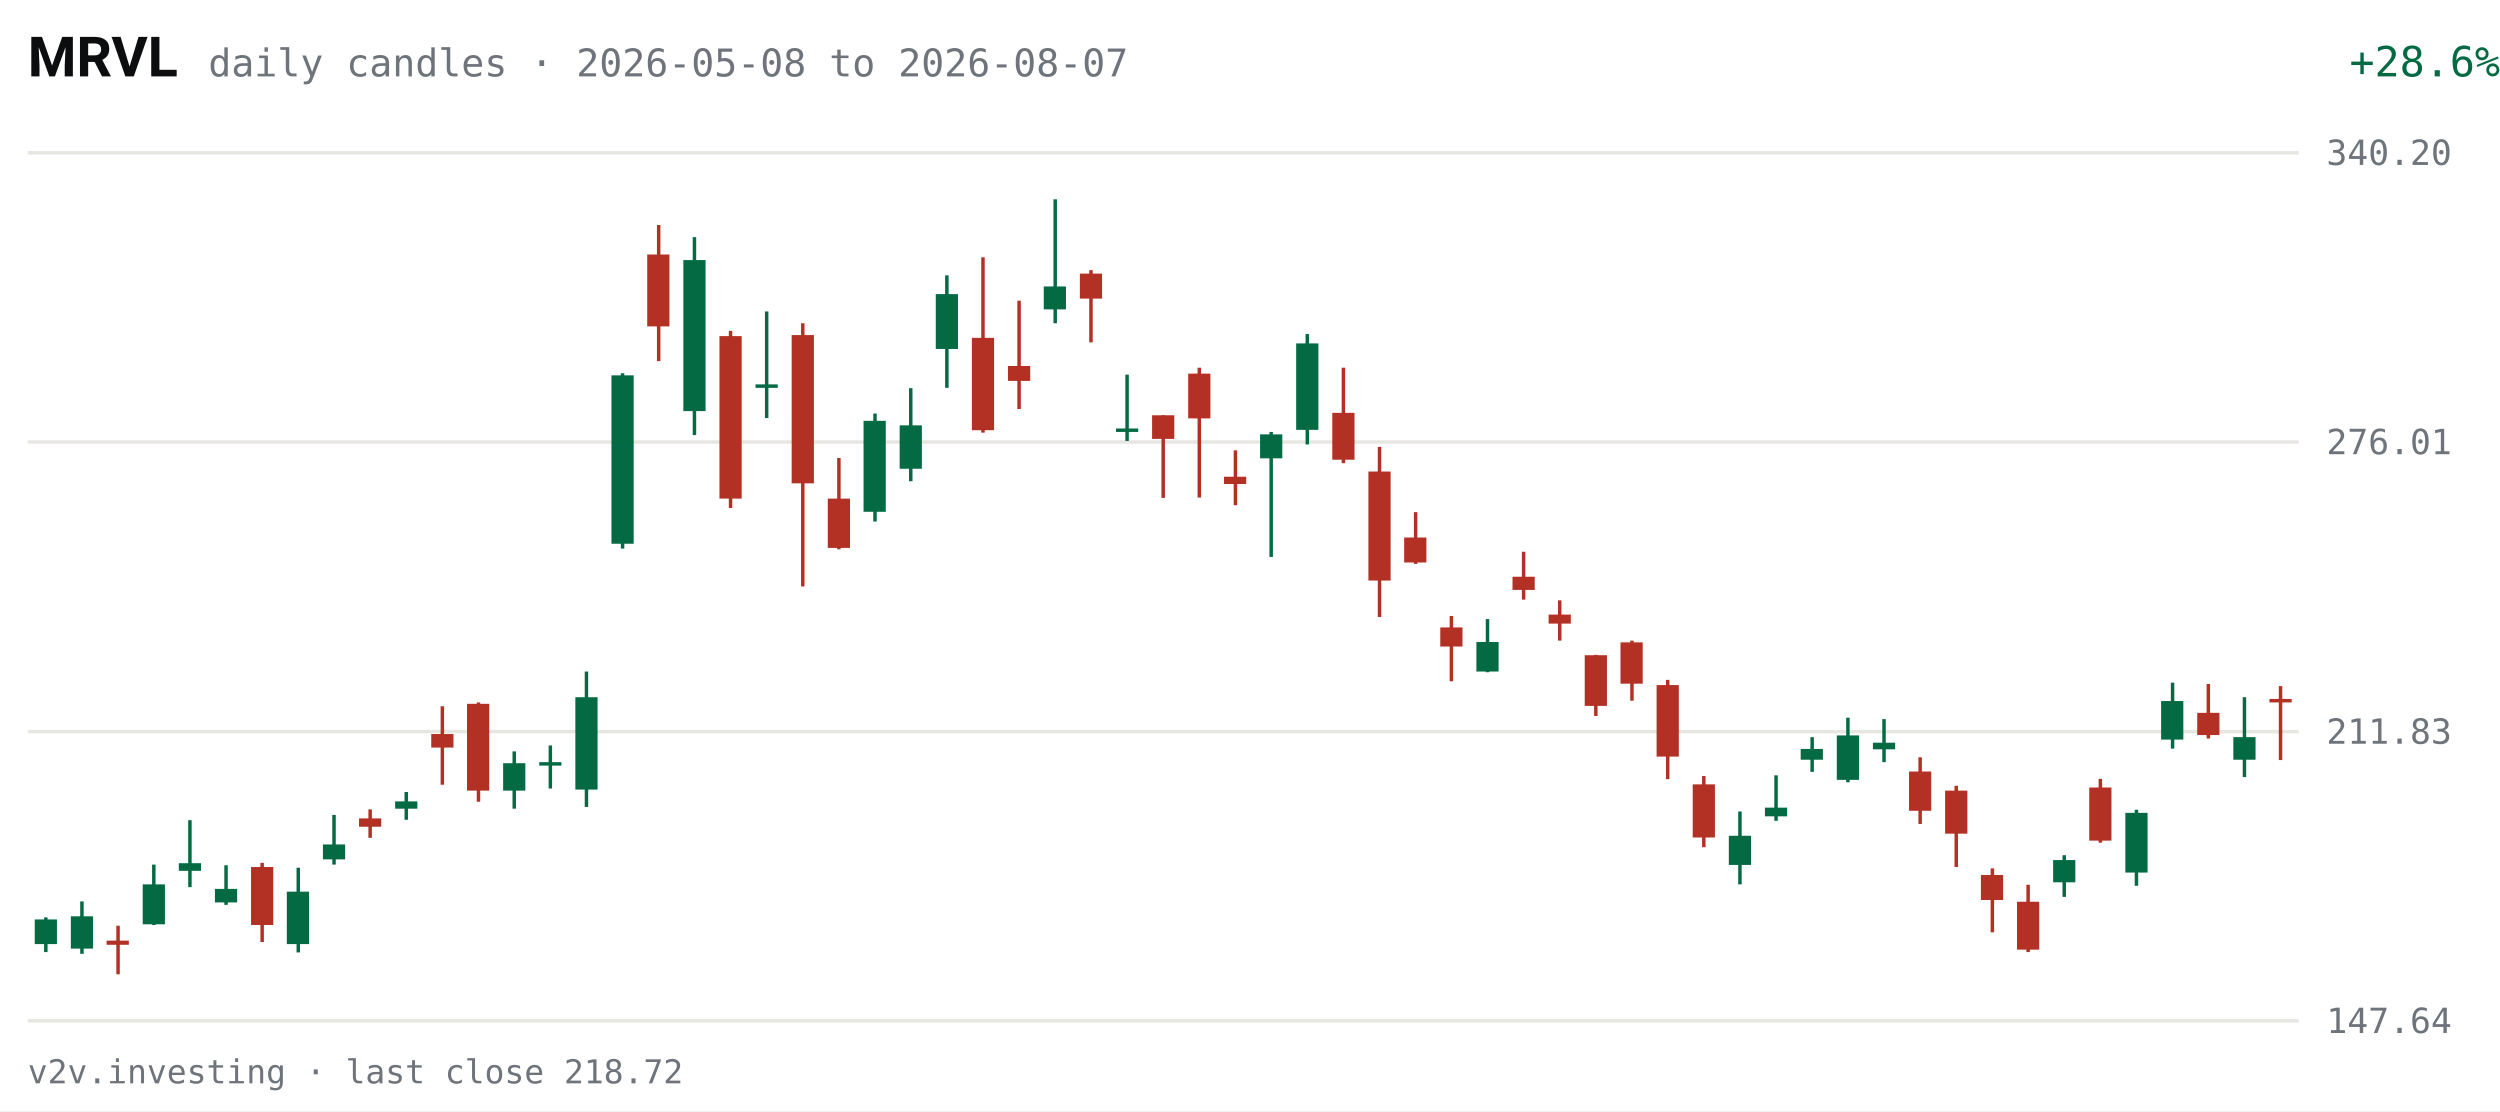
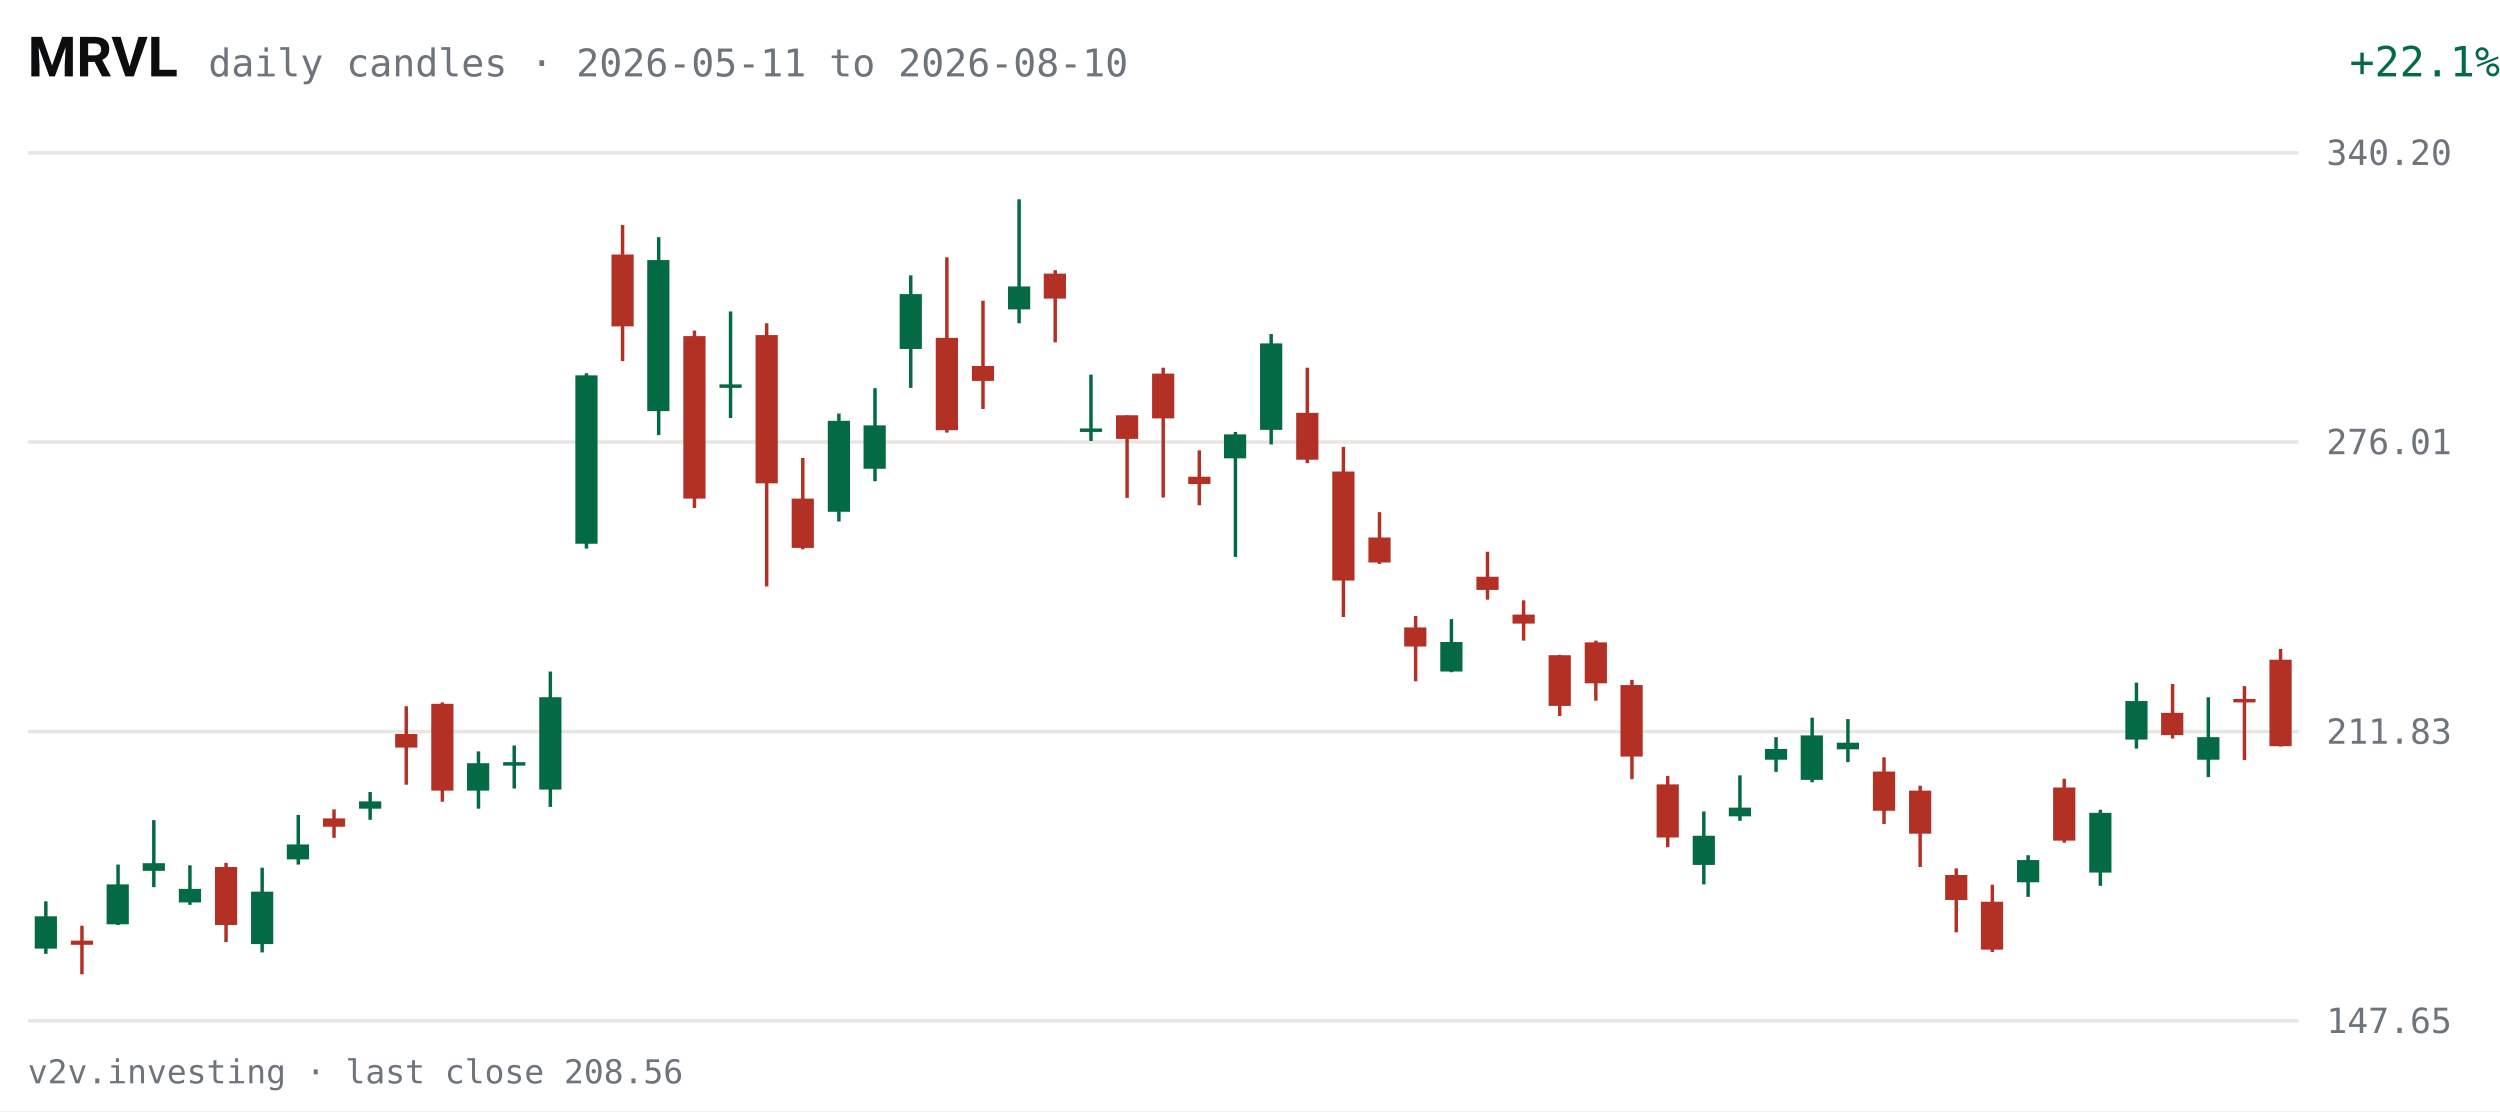
<svg xmlns="http://www.w3.org/2000/svg" viewBox="0 0 720 320" width="720" height="320" role="img" aria-label="MRVL daily candles, last 63 sessions">
  <rect width="720" height="320" fill="#FFFFFF" />
  <text x="8" y="22" fill="#0C0D0E" font-size="16" font-weight="600" font-family="system-ui,-apple-system,Segoe UI,Roboto,sans-serif">MRVL</text>
-   <text x="60" y="22" fill="#6E747B" font-size="11" font-family="ui-monospace,SFMono-Regular,Menlo,Consolas,monospace">daily candles · 2026-05-08 to 2026-08-07</text>
-   <text x="670" y="22" fill="#046A44" font-size="12" text-anchor="end" font-family="ui-monospace,SFMono-Regular,Menlo,Consolas,monospace" transform="translate(50,0)">+28.6%</text>
+   <text x="60" y="22" fill="#6E747B" font-size="11" font-family="ui-monospace,SFMono-Regular,Menlo,Consolas,monospace">daily candles · 2026-05-11 to 2026-08-10</text>
+   <text x="670" y="22" fill="#046A44" font-size="12" text-anchor="end" font-family="ui-monospace,SFMono-Regular,Menlo,Consolas,monospace" transform="translate(50,0)">+22.1%</text>
  <g font-family="ui-monospace,SFMono-Regular,Menlo,Consolas,monospace">
    <line x1="8" y1="294.0" x2="662" y2="294.0" stroke="#E7E6E1" stroke-width="1" />
-     <text x="670" y="297.5" fill="#6E747B" font-size="10">147.64</text>
+     <text x="670" y="297.5" fill="#6E747B" font-size="10">147.65</text>
    <line x1="8" y1="210.7" x2="662" y2="210.7" stroke="#E7E6E1" stroke-width="1" />
    <text x="670" y="214.2" fill="#6E747B" font-size="10">211.83</text>
    <line x1="8" y1="127.3" x2="662" y2="127.3" stroke="#E7E6E1" stroke-width="1" />
    <text x="670" y="130.8" fill="#6E747B" font-size="10">276.01</text>
    <line x1="8" y1="44.0" x2="662" y2="44.0" stroke="#E7E6E1" stroke-width="1" />
    <text x="670" y="47.5" fill="#6E747B" font-size="10">340.20</text>
-     <line x1="13.2" y1="264.2" x2="13.2" y2="274.2" stroke="#046A44" stroke-width="1" />
-     <rect x="10.0" y="264.8" width="6.4" height="7.1" fill="#046A44" />
-     <line x1="23.6" y1="259.6" x2="23.6" y2="274.7" stroke="#046A44" stroke-width="1" />
-     <rect x="20.4" y="263.9" width="6.4" height="9.3" fill="#046A44" />
-     <line x1="34.0" y1="266.6" x2="34.0" y2="280.6" stroke="#B33124" stroke-width="1" />
-     <rect x="30.7" y="270.9" width="6.4" height="1.2" fill="#B33124" />
-     <line x1="44.3" y1="249.0" x2="44.3" y2="266.4" stroke="#046A44" stroke-width="1" />
-     <rect x="41.1" y="254.7" width="6.4" height="11.5" fill="#046A44" />
-     <line x1="54.7" y1="236.2" x2="54.7" y2="255.5" stroke="#046A44" stroke-width="1" />
-     <rect x="51.5" y="248.6" width="6.4" height="2.2" fill="#046A44" />
-     <line x1="65.1" y1="249.2" x2="65.1" y2="260.6" stroke="#046A44" stroke-width="1" />
-     <rect x="61.9" y="256.0" width="6.4" height="3.9" fill="#046A44" />
-     <line x1="75.5" y1="248.5" x2="75.5" y2="271.3" stroke="#B33124" stroke-width="1" />
-     <rect x="72.3" y="249.7" width="6.4" height="16.7" fill="#B33124" />
-     <line x1="85.9" y1="249.9" x2="85.9" y2="274.3" stroke="#046A44" stroke-width="1" />
-     <rect x="82.6" y="256.8" width="6.4" height="15.1" fill="#046A44" />
-     <line x1="96.2" y1="234.7" x2="96.2" y2="249.0" stroke="#046A44" stroke-width="1" />
-     <rect x="93.0" y="243.2" width="6.4" height="4.3" fill="#046A44" />
-     <line x1="106.6" y1="233.1" x2="106.6" y2="241.3" stroke="#B33124" stroke-width="1" />
-     <rect x="103.4" y="235.7" width="6.4" height="2.4" fill="#B33124" />
-     <line x1="117.0" y1="228.1" x2="117.0" y2="236.1" stroke="#046A44" stroke-width="1" />
-     <rect x="113.8" y="230.8" width="6.4" height="2.1" fill="#046A44" />
-     <line x1="127.4" y1="203.4" x2="127.4" y2="226.0" stroke="#B33124" stroke-width="1" />
-     <rect x="124.2" y="211.4" width="6.4" height="3.9" fill="#B33124" />
-     <line x1="137.8" y1="202.3" x2="137.8" y2="230.9" stroke="#B33124" stroke-width="1" />
-     <rect x="134.5" y="202.7" width="6.4" height="25.0" fill="#B33124" />
-     <line x1="148.1" y1="216.4" x2="148.1" y2="232.9" stroke="#046A44" stroke-width="1" />
-     <rect x="144.9" y="219.8" width="6.4" height="7.9" fill="#046A44" />
-     <line x1="158.5" y1="214.7" x2="158.5" y2="227.1" stroke="#046A44" stroke-width="1" />
-     <rect x="155.3" y="219.5" width="6.4" height="1.0" fill="#046A44" />
-     <line x1="168.9" y1="193.4" x2="168.9" y2="232.4" stroke="#046A44" stroke-width="1" />
-     <rect x="165.7" y="200.8" width="6.4" height="26.6" fill="#046A44" />
-     <line x1="179.3" y1="107.5" x2="179.3" y2="158.0" stroke="#046A44" stroke-width="1" />
-     <rect x="176.1" y="108.1" width="6.4" height="48.5" fill="#046A44" />
-     <line x1="189.7" y1="64.8" x2="189.7" y2="104.0" stroke="#B33124" stroke-width="1" />
-     <rect x="186.4" y="73.3" width="6.4" height="20.7" fill="#B33124" />
-     <line x1="200.0" y1="68.3" x2="200.0" y2="125.3" stroke="#046A44" stroke-width="1" />
-     <rect x="196.8" y="74.9" width="6.4" height="43.5" fill="#046A44" />
-     <line x1="210.4" y1="95.3" x2="210.4" y2="146.3" stroke="#B33124" stroke-width="1" />
-     <rect x="207.2" y="96.8" width="6.4" height="46.8" fill="#B33124" />
-     <line x1="220.8" y1="89.7" x2="220.8" y2="120.4" stroke="#046A44" stroke-width="1" />
-     <rect x="217.6" y="110.7" width="6.4" height="1.0" fill="#046A44" />
-     <line x1="231.2" y1="93.1" x2="231.2" y2="168.9" stroke="#B33124" stroke-width="1" />
-     <rect x="228.0" y="96.5" width="6.4" height="42.7" fill="#B33124" />
-     <line x1="241.6" y1="131.9" x2="241.6" y2="158.2" stroke="#B33124" stroke-width="1" />
-     <rect x="238.4" y="143.6" width="6.4" height="14.2" fill="#B33124" />
-     <line x1="252.0" y1="119.1" x2="252.0" y2="150.2" stroke="#046A44" stroke-width="1" />
-     <rect x="248.7" y="121.2" width="6.4" height="26.2" fill="#046A44" />
-     <line x1="262.3" y1="111.8" x2="262.3" y2="138.6" stroke="#046A44" stroke-width="1" />
-     <rect x="259.1" y="122.5" width="6.4" height="12.5" fill="#046A44" />
-     <line x1="272.7" y1="79.3" x2="272.7" y2="111.7" stroke="#046A44" stroke-width="1" />
-     <rect x="269.5" y="84.7" width="6.4" height="15.8" fill="#046A44" />
-     <line x1="283.1" y1="74.1" x2="283.1" y2="124.6" stroke="#B33124" stroke-width="1" />
-     <rect x="279.9" y="97.3" width="6.4" height="26.6" fill="#B33124" />
-     <line x1="293.5" y1="86.6" x2="293.5" y2="117.8" stroke="#B33124" stroke-width="1" />
-     <rect x="290.3" y="105.4" width="6.4" height="4.3" fill="#B33124" />
-     <line x1="303.9" y1="57.4" x2="303.9" y2="93.1" stroke="#046A44" stroke-width="1" />
-     <rect x="300.6" y="82.5" width="6.4" height="6.6" fill="#046A44" />
-     <line x1="314.2" y1="77.8" x2="314.2" y2="98.6" stroke="#B33124" stroke-width="1" />
-     <rect x="311.0" y="78.8" width="6.4" height="7.2" fill="#B33124" />
-     <line x1="324.6" y1="107.9" x2="324.6" y2="127.0" stroke="#046A44" stroke-width="1" />
-     <rect x="321.4" y="123.4" width="6.4" height="1.0" fill="#046A44" />
-     <line x1="335.0" y1="119.6" x2="335.0" y2="143.4" stroke="#B33124" stroke-width="1" />
-     <rect x="331.8" y="119.6" width="6.4" height="6.8" fill="#B33124" />
-     <line x1="345.4" y1="105.9" x2="345.4" y2="143.3" stroke="#B33124" stroke-width="1" />
-     <rect x="342.2" y="107.6" width="6.4" height="12.9" fill="#B33124" />
-     <line x1="355.8" y1="129.7" x2="355.8" y2="145.5" stroke="#B33124" stroke-width="1" />
-     <rect x="352.5" y="137.3" width="6.4" height="2.1" fill="#B33124" />
-     <line x1="366.1" y1="124.4" x2="366.1" y2="160.4" stroke="#046A44" stroke-width="1" />
-     <rect x="362.9" y="125.1" width="6.4" height="6.9" fill="#046A44" />
-     <line x1="376.5" y1="96.2" x2="376.5" y2="128.0" stroke="#046A44" stroke-width="1" />
-     <rect x="373.3" y="98.9" width="6.4" height="24.9" fill="#046A44" />
-     <line x1="386.9" y1="105.9" x2="386.9" y2="133.4" stroke="#B33124" stroke-width="1" />
-     <rect x="383.7" y="118.9" width="6.4" height="13.5" fill="#B33124" />
-     <line x1="397.3" y1="128.7" x2="397.3" y2="177.7" stroke="#B33124" stroke-width="1" />
-     <rect x="394.1" y="135.8" width="6.4" height="31.4" fill="#B33124" />
-     <line x1="407.7" y1="147.5" x2="407.7" y2="162.4" stroke="#B33124" stroke-width="1" />
-     <rect x="404.4" y="154.8" width="6.4" height="7.2" fill="#B33124" />
-     <line x1="418.0" y1="177.4" x2="418.0" y2="196.2" stroke="#B33124" stroke-width="1" />
-     <rect x="414.8" y="180.7" width="6.4" height="5.5" fill="#B33124" />
-     <line x1="428.4" y1="178.3" x2="428.4" y2="193.6" stroke="#046A44" stroke-width="1" />
-     <rect x="425.2" y="184.9" width="6.4" height="8.5" fill="#046A44" />
-     <line x1="438.8" y1="158.9" x2="438.8" y2="172.7" stroke="#B33124" stroke-width="1" />
-     <rect x="435.6" y="166.1" width="6.4" height="3.8" fill="#B33124" />
-     <line x1="449.2" y1="172.9" x2="449.2" y2="184.5" stroke="#B33124" stroke-width="1" />
-     <rect x="446.0" y="177.0" width="6.4" height="2.6" fill="#B33124" />
-     <line x1="459.6" y1="188.6" x2="459.6" y2="206.2" stroke="#B33124" stroke-width="1" />
-     <rect x="456.4" y="188.7" width="6.4" height="14.6" fill="#B33124" />
-     <line x1="470.0" y1="184.5" x2="470.0" y2="201.8" stroke="#B33124" stroke-width="1" />
-     <rect x="466.7" y="185.0" width="6.4" height="11.9" fill="#B33124" />
-     <line x1="480.3" y1="195.8" x2="480.3" y2="224.4" stroke="#B33124" stroke-width="1" />
-     <rect x="477.1" y="197.3" width="6.4" height="20.6" fill="#B33124" />
-     <line x1="490.7" y1="223.5" x2="490.7" y2="244.0" stroke="#B33124" stroke-width="1" />
-     <rect x="487.5" y="225.9" width="6.4" height="15.3" fill="#B33124" />
-     <line x1="501.1" y1="233.7" x2="501.1" y2="254.7" stroke="#046A44" stroke-width="1" />
-     <rect x="497.9" y="240.7" width="6.4" height="8.4" fill="#046A44" />
-     <line x1="511.5" y1="223.3" x2="511.5" y2="236.4" stroke="#046A44" stroke-width="1" />
-     <rect x="508.3" y="232.6" width="6.4" height="2.5" fill="#046A44" />
-     <line x1="521.9" y1="212.3" x2="521.9" y2="222.3" stroke="#046A44" stroke-width="1" />
-     <rect x="518.6" y="215.7" width="6.4" height="3.1" fill="#046A44" />
-     <line x1="532.2" y1="206.7" x2="532.2" y2="225.3" stroke="#046A44" stroke-width="1" />
-     <rect x="529.0" y="211.8" width="6.4" height="12.8" fill="#046A44" />
-     <line x1="542.6" y1="207.1" x2="542.6" y2="219.5" stroke="#046A44" stroke-width="1" />
-     <rect x="539.4" y="213.9" width="6.4" height="1.9" fill="#046A44" />
-     <line x1="553.0" y1="218.1" x2="553.0" y2="237.3" stroke="#B33124" stroke-width="1" />
-     <rect x="549.8" y="222.2" width="6.4" height="11.3" fill="#B33124" />
-     <line x1="563.4" y1="226.3" x2="563.4" y2="249.7" stroke="#B33124" stroke-width="1" />
-     <rect x="560.2" y="227.7" width="6.4" height="12.4" fill="#B33124" />
-     <line x1="573.8" y1="250.1" x2="573.8" y2="268.5" stroke="#B33124" stroke-width="1" />
-     <rect x="570.5" y="252.0" width="6.4" height="7.2" fill="#B33124" />
-     <line x1="584.1" y1="254.8" x2="584.1" y2="274.2" stroke="#B33124" stroke-width="1" />
-     <rect x="580.9" y="259.7" width="6.4" height="13.8" fill="#B33124" />
-     <line x1="594.5" y1="246.3" x2="594.5" y2="258.3" stroke="#046A44" stroke-width="1" />
-     <rect x="591.3" y="247.7" width="6.4" height="6.4" fill="#046A44" />
-     <line x1="604.9" y1="224.3" x2="604.9" y2="242.7" stroke="#B33124" stroke-width="1" />
-     <rect x="601.7" y="226.8" width="6.4" height="15.3" fill="#B33124" />
-     <line x1="615.3" y1="233.2" x2="615.3" y2="255.1" stroke="#046A44" stroke-width="1" />
-     <rect x="612.1" y="234.1" width="6.4" height="17.2" fill="#046A44" />
-     <line x1="625.7" y1="196.6" x2="625.7" y2="215.6" stroke="#046A44" stroke-width="1" />
-     <rect x="622.4" y="201.9" width="6.4" height="11.1" fill="#046A44" />
-     <line x1="636.0" y1="197.0" x2="636.0" y2="212.7" stroke="#B33124" stroke-width="1" />
-     <rect x="632.8" y="205.3" width="6.4" height="6.4" fill="#B33124" />
-     <line x1="646.4" y1="200.8" x2="646.4" y2="223.8" stroke="#046A44" stroke-width="1" />
-     <rect x="643.2" y="212.3" width="6.4" height="6.5" fill="#046A44" />
-     <line x1="656.8" y1="197.6" x2="656.8" y2="218.9" stroke="#B33124" stroke-width="1" />
-     <rect x="653.6" y="201.3" width="6.4" height="1.0" fill="#B33124" />
+     <line x1="13.2" y1="259.6" x2="13.2" y2="274.7" stroke="#046A44" stroke-width="1" />
+     <rect x="10.0" y="263.9" width="6.4" height="9.3" fill="#046A44" />
+     <line x1="23.6" y1="266.6" x2="23.6" y2="280.6" stroke="#B33124" stroke-width="1" />
+     <rect x="20.4" y="270.9" width="6.4" height="1.2" fill="#B33124" />
+     <line x1="34.0" y1="249.0" x2="34.0" y2="266.4" stroke="#046A44" stroke-width="1" />
+     <rect x="30.7" y="254.7" width="6.4" height="11.5" fill="#046A44" />
+     <line x1="44.3" y1="236.2" x2="44.3" y2="255.5" stroke="#046A44" stroke-width="1" />
+     <rect x="41.1" y="248.6" width="6.4" height="2.2" fill="#046A44" />
+     <line x1="54.7" y1="249.2" x2="54.7" y2="260.6" stroke="#046A44" stroke-width="1" />
+     <rect x="51.5" y="256.0" width="6.4" height="3.9" fill="#046A44" />
+     <line x1="65.1" y1="248.5" x2="65.1" y2="271.3" stroke="#B33124" stroke-width="1" />
+     <rect x="61.9" y="249.7" width="6.4" height="16.7" fill="#B33124" />
+     <line x1="75.5" y1="249.9" x2="75.5" y2="274.3" stroke="#046A44" stroke-width="1" />
+     <rect x="72.3" y="256.8" width="6.4" height="15.1" fill="#046A44" />
+     <line x1="85.9" y1="234.7" x2="85.9" y2="249.0" stroke="#046A44" stroke-width="1" />
+     <rect x="82.6" y="243.2" width="6.4" height="4.3" fill="#046A44" />
+     <line x1="96.2" y1="233.1" x2="96.2" y2="241.3" stroke="#B33124" stroke-width="1" />
+     <rect x="93.0" y="235.7" width="6.4" height="2.4" fill="#B33124" />
+     <line x1="106.6" y1="228.1" x2="106.6" y2="236.1" stroke="#046A44" stroke-width="1" />
+     <rect x="103.4" y="230.8" width="6.4" height="2.1" fill="#046A44" />
+     <line x1="117.0" y1="203.4" x2="117.0" y2="226.0" stroke="#B33124" stroke-width="1" />
+     <rect x="113.8" y="211.4" width="6.4" height="3.9" fill="#B33124" />
+     <line x1="127.4" y1="202.3" x2="127.4" y2="230.9" stroke="#B33124" stroke-width="1" />
+     <rect x="124.2" y="202.7" width="6.4" height="25.0" fill="#B33124" />
+     <line x1="137.8" y1="216.4" x2="137.8" y2="232.9" stroke="#046A44" stroke-width="1" />
+     <rect x="134.5" y="219.8" width="6.4" height="7.9" fill="#046A44" />
+     <line x1="148.1" y1="214.7" x2="148.1" y2="227.1" stroke="#046A44" stroke-width="1" />
+     <rect x="144.9" y="219.5" width="6.4" height="1.0" fill="#046A44" />
+     <line x1="158.5" y1="193.4" x2="158.5" y2="232.4" stroke="#046A44" stroke-width="1" />
+     <rect x="155.3" y="200.8" width="6.4" height="26.6" fill="#046A44" />
+     <line x1="168.9" y1="107.5" x2="168.9" y2="158.0" stroke="#046A44" stroke-width="1" />
+     <rect x="165.7" y="108.1" width="6.4" height="48.5" fill="#046A44" />
+     <line x1="179.3" y1="64.8" x2="179.3" y2="104.0" stroke="#B33124" stroke-width="1" />
+     <rect x="176.1" y="73.3" width="6.4" height="20.7" fill="#B33124" />
+     <line x1="189.7" y1="68.3" x2="189.7" y2="125.3" stroke="#046A44" stroke-width="1" />
+     <rect x="186.4" y="74.9" width="6.4" height="43.5" fill="#046A44" />
+     <line x1="200.0" y1="95.2" x2="200.0" y2="146.3" stroke="#B33124" stroke-width="1" />
+     <rect x="196.8" y="96.8" width="6.4" height="46.8" fill="#B33124" />
+     <line x1="210.4" y1="89.7" x2="210.4" y2="120.4" stroke="#046A44" stroke-width="1" />
+     <rect x="207.2" y="110.7" width="6.4" height="1.0" fill="#046A44" />
+     <line x1="220.8" y1="93.1" x2="220.8" y2="168.9" stroke="#B33124" stroke-width="1" />
+     <rect x="217.6" y="96.5" width="6.4" height="42.7" fill="#B33124" />
+     <line x1="231.2" y1="131.9" x2="231.2" y2="158.2" stroke="#B33124" stroke-width="1" />
+     <rect x="228.0" y="143.6" width="6.4" height="14.2" fill="#B33124" />
+     <line x1="241.6" y1="119.1" x2="241.6" y2="150.2" stroke="#046A44" stroke-width="1" />
+     <rect x="238.4" y="121.2" width="6.4" height="26.2" fill="#046A44" />
+     <line x1="252.0" y1="111.8" x2="252.0" y2="138.6" stroke="#046A44" stroke-width="1" />
+     <rect x="248.7" y="122.5" width="6.4" height="12.5" fill="#046A44" />
+     <line x1="262.3" y1="79.3" x2="262.3" y2="111.7" stroke="#046A44" stroke-width="1" />
+     <rect x="259.1" y="84.7" width="6.4" height="15.8" fill="#046A44" />
+     <line x1="272.7" y1="74.1" x2="272.7" y2="124.6" stroke="#B33124" stroke-width="1" />
+     <rect x="269.5" y="97.3" width="6.4" height="26.6" fill="#B33124" />
+     <line x1="283.1" y1="86.6" x2="283.1" y2="117.8" stroke="#B33124" stroke-width="1" />
+     <rect x="279.9" y="105.4" width="6.4" height="4.3" fill="#B33124" />
+     <line x1="293.5" y1="57.4" x2="293.5" y2="93.1" stroke="#046A44" stroke-width="1" />
+     <rect x="290.3" y="82.5" width="6.4" height="6.6" fill="#046A44" />
+     <line x1="303.9" y1="77.8" x2="303.9" y2="98.6" stroke="#B33124" stroke-width="1" />
+     <rect x="300.6" y="78.8" width="6.4" height="7.2" fill="#B33124" />
+     <line x1="314.2" y1="107.9" x2="314.2" y2="127.0" stroke="#046A44" stroke-width="1" />
+     <rect x="311.0" y="123.4" width="6.4" height="1.0" fill="#046A44" />
+     <line x1="324.6" y1="119.6" x2="324.6" y2="143.4" stroke="#B33124" stroke-width="1" />
+     <rect x="321.4" y="119.6" width="6.4" height="6.8" fill="#B33124" />
+     <line x1="335.0" y1="105.9" x2="335.0" y2="143.3" stroke="#B33124" stroke-width="1" />
+     <rect x="331.8" y="107.6" width="6.4" height="12.9" fill="#B33124" />
+     <line x1="345.4" y1="129.7" x2="345.4" y2="145.5" stroke="#B33124" stroke-width="1" />
+     <rect x="342.2" y="137.3" width="6.4" height="2.1" fill="#B33124" />
+     <line x1="355.8" y1="124.4" x2="355.8" y2="160.4" stroke="#046A44" stroke-width="1" />
+     <rect x="352.5" y="125.1" width="6.4" height="6.9" fill="#046A44" />
+     <line x1="366.1" y1="96.2" x2="366.1" y2="128.0" stroke="#046A44" stroke-width="1" />
+     <rect x="362.9" y="98.9" width="6.4" height="24.9" fill="#046A44" />
+     <line x1="376.5" y1="105.9" x2="376.5" y2="133.4" stroke="#B33124" stroke-width="1" />
+     <rect x="373.3" y="118.9" width="6.4" height="13.5" fill="#B33124" />
+     <line x1="386.9" y1="128.7" x2="386.9" y2="177.7" stroke="#B33124" stroke-width="1" />
+     <rect x="383.7" y="135.8" width="6.4" height="31.4" fill="#B33124" />
+     <line x1="397.3" y1="147.5" x2="397.3" y2="162.4" stroke="#B33124" stroke-width="1" />
+     <rect x="394.1" y="154.8" width="6.4" height="7.2" fill="#B33124" />
+     <line x1="407.7" y1="177.4" x2="407.7" y2="196.2" stroke="#B33124" stroke-width="1" />
+     <rect x="404.4" y="180.7" width="6.4" height="5.5" fill="#B33124" />
+     <line x1="418.0" y1="178.3" x2="418.0" y2="193.6" stroke="#046A44" stroke-width="1" />
+     <rect x="414.8" y="184.9" width="6.4" height="8.5" fill="#046A44" />
+     <line x1="428.4" y1="158.9" x2="428.4" y2="172.7" stroke="#B33124" stroke-width="1" />
+     <rect x="425.2" y="166.1" width="6.4" height="3.8" fill="#B33124" />
+     <line x1="438.8" y1="172.9" x2="438.8" y2="184.5" stroke="#B33124" stroke-width="1" />
+     <rect x="435.6" y="177.0" width="6.4" height="2.6" fill="#B33124" />
+     <line x1="449.2" y1="188.6" x2="449.2" y2="206.2" stroke="#B33124" stroke-width="1" />
+     <rect x="446.0" y="188.7" width="6.4" height="14.6" fill="#B33124" />
+     <line x1="459.6" y1="184.5" x2="459.6" y2="201.8" stroke="#B33124" stroke-width="1" />
+     <rect x="456.4" y="185.0" width="6.4" height="11.8" fill="#B33124" />
+     <line x1="470.0" y1="195.8" x2="470.0" y2="224.4" stroke="#B33124" stroke-width="1" />
+     <rect x="466.7" y="197.3" width="6.4" height="20.6" fill="#B33124" />
+     <line x1="480.3" y1="223.5" x2="480.3" y2="244.0" stroke="#B33124" stroke-width="1" />
+     <rect x="477.1" y="225.9" width="6.4" height="15.3" fill="#B33124" />
+     <line x1="490.7" y1="233.7" x2="490.7" y2="254.7" stroke="#046A44" stroke-width="1" />
+     <rect x="487.5" y="240.7" width="6.4" height="8.4" fill="#046A44" />
+     <line x1="501.1" y1="223.3" x2="501.1" y2="236.4" stroke="#046A44" stroke-width="1" />
+     <rect x="497.9" y="232.6" width="6.4" height="2.5" fill="#046A44" />
+     <line x1="511.5" y1="212.3" x2="511.5" y2="222.3" stroke="#046A44" stroke-width="1" />
+     <rect x="508.3" y="215.7" width="6.4" height="3.1" fill="#046A44" />
+     <line x1="521.9" y1="206.7" x2="521.9" y2="225.3" stroke="#046A44" stroke-width="1" />
+     <rect x="518.6" y="211.8" width="6.4" height="12.8" fill="#046A44" />
+     <line x1="532.2" y1="207.1" x2="532.2" y2="219.5" stroke="#046A44" stroke-width="1" />
+     <rect x="529.0" y="213.9" width="6.4" height="1.9" fill="#046A44" />
+     <line x1="542.6" y1="218.1" x2="542.6" y2="237.3" stroke="#B33124" stroke-width="1" />
+     <rect x="539.4" y="222.2" width="6.4" height="11.3" fill="#B33124" />
+     <line x1="553.0" y1="226.3" x2="553.0" y2="249.7" stroke="#B33124" stroke-width="1" />
+     <rect x="549.8" y="227.7" width="6.4" height="12.4" fill="#B33124" />
+     <line x1="563.4" y1="250.1" x2="563.4" y2="268.5" stroke="#B33124" stroke-width="1" />
+     <rect x="560.2" y="252.0" width="6.4" height="7.2" fill="#B33124" />
+     <line x1="573.8" y1="254.8" x2="573.8" y2="274.2" stroke="#B33124" stroke-width="1" />
+     <rect x="570.5" y="259.7" width="6.4" height="13.8" fill="#B33124" />
+     <line x1="584.1" y1="246.3" x2="584.1" y2="258.3" stroke="#046A44" stroke-width="1" />
+     <rect x="580.9" y="247.7" width="6.4" height="6.4" fill="#046A44" />
+     <line x1="594.5" y1="224.3" x2="594.5" y2="242.7" stroke="#B33124" stroke-width="1" />
+     <rect x="591.3" y="226.8" width="6.4" height="15.3" fill="#B33124" />
+     <line x1="604.9" y1="233.2" x2="604.9" y2="255.1" stroke="#046A44" stroke-width="1" />
+     <rect x="601.7" y="234.1" width="6.4" height="17.2" fill="#046A44" />
+     <line x1="615.3" y1="196.6" x2="615.3" y2="215.6" stroke="#046A44" stroke-width="1" />
+     <rect x="612.1" y="201.9" width="6.4" height="11.1" fill="#046A44" />
+     <line x1="625.7" y1="197.0" x2="625.7" y2="212.7" stroke="#B33124" stroke-width="1" />
+     <rect x="622.4" y="205.3" width="6.4" height="6.4" fill="#B33124" />
+     <line x1="636.0" y1="200.8" x2="636.0" y2="223.8" stroke="#046A44" stroke-width="1" />
+     <rect x="632.8" y="212.3" width="6.4" height="6.5" fill="#046A44" />
+     <line x1="646.4" y1="197.6" x2="646.4" y2="218.9" stroke="#B33124" stroke-width="1" />
+     <rect x="643.2" y="201.3" width="6.4" height="1.0" fill="#B33124" />
+     <line x1="656.8" y1="186.9" x2="656.8" y2="215.0" stroke="#B33124" stroke-width="1" />
+     <rect x="653.6" y="190.0" width="6.4" height="24.9" fill="#B33124" />
  </g>
-   <text x="8" y="312" fill="#6E747B" font-size="9.5" font-family="ui-monospace,SFMono-Regular,Menlo,Consolas,monospace">v2v.investing · last close 218.72</text>
+   <text x="8" y="312" fill="#6E747B" font-size="9.5" font-family="ui-monospace,SFMono-Regular,Menlo,Consolas,monospace">v2v.investing · last close 208.56</text>
</svg>
